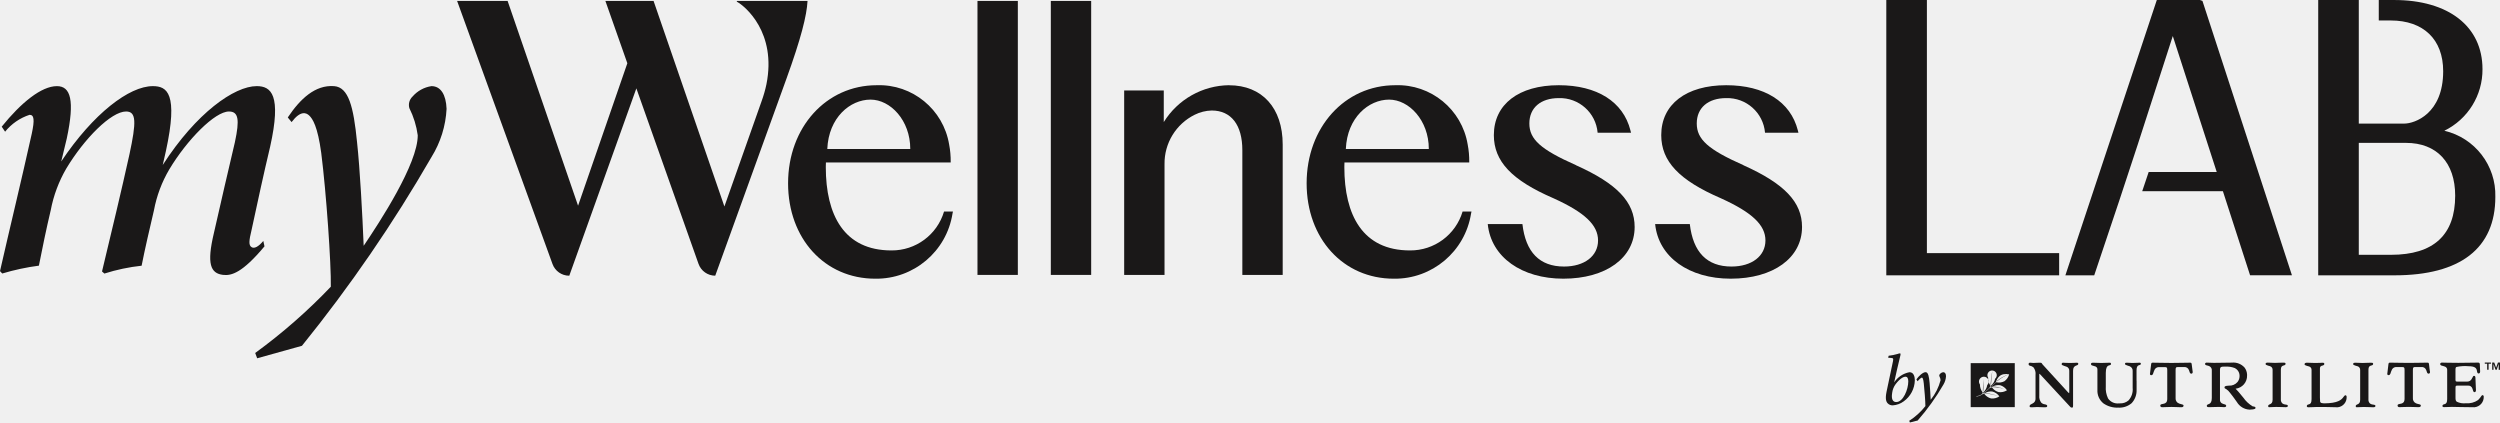
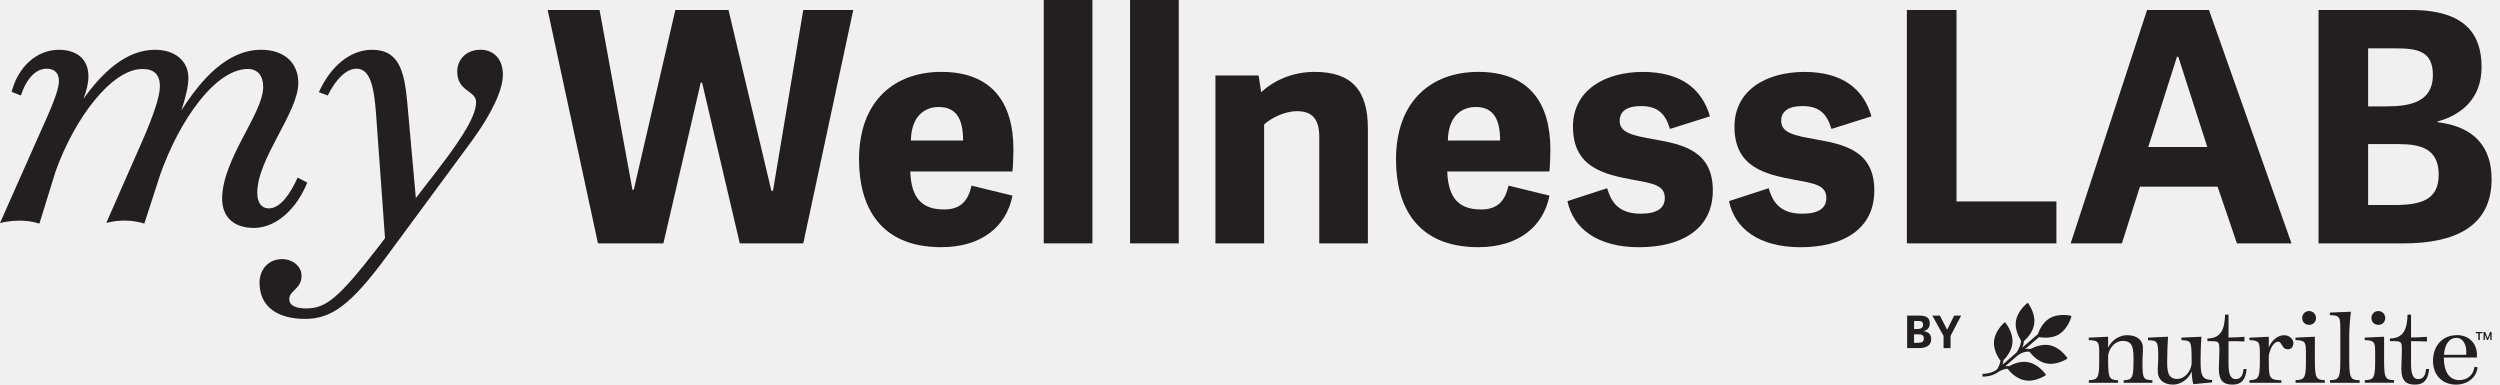
- <svg xmlns="http://www.w3.org/2000/svg" width="232" height="39.209" viewBox="0 0 232 39.209">
+ <svg xmlns="http://www.w3.org/2000/svg" width="182" height="28" viewBox="0 0 182 28" fill="none">
+   <g clip-path="url(#clip0_8476_100315)">
+     <path d="M1.398 16.067C0.941 16.067 0.481 16.116 0 16.235L2.676 10.209C3.642 8.063 4.291 6.641 4.291 5.893C4.291 5.338 3.979 5.001 3.399 5.001C2.507 5.001 1.858 5.893 1.521 6.953L0.846 6.686C1.327 4.829 2.701 3.624 4.291 3.624C5.496 3.624 6.437 4.228 6.437 5.552C6.437 6.082 6.293 6.637 6.075 7.192C7.424 5.313 9.159 3.624 11.28 3.624C12.752 3.624 13.714 4.442 13.714 5.671C13.714 6.346 13.496 7.118 13.208 8.035C14.606 5.84 16.509 3.624 19.017 3.624C20.681 3.624 21.717 4.565 21.717 6.033C21.717 8.203 18.729 11.529 18.729 14.037C18.729 14.76 19.041 15.171 19.572 15.171C20.39 15.171 21.113 14.16 21.668 12.93L22.367 13.292C21.643 15.125 20.151 16.593 18.486 16.593C16.92 16.593 16.172 15.701 16.172 14.472C16.172 11.578 19.161 8.277 19.161 6.325C19.161 5.506 18.75 5.022 18.051 5.022C15.687 5.022 13.085 8.709 11.663 12.709L10.508 16.277C10.051 16.133 9.591 16.059 9.085 16.059C8.65 16.059 8.193 16.109 7.737 16.228L10.269 10.469C11.234 8.298 11.642 6.95 11.642 6.3C11.642 5.433 11.231 5.022 10.364 5.022C8.148 5.022 5.447 8.565 4.049 12.47L2.869 16.277C2.413 16.133 1.903 16.059 1.398 16.059V16.067Z" fill="#231F20" />
+     <path d="M18.891 20.622C18.891 19.487 19.663 18.862 20.531 18.862C21.279 18.862 21.953 19.368 21.953 20.067C21.953 21.053 21.061 21.127 21.061 21.777C21.061 22.233 21.496 22.451 22.29 22.451C23.688 22.451 24.604 21.777 27.474 18.065L28.029 17.341L27.379 8.326C27.235 6.304 26.943 5.001 25.956 5.001C25.184 5.001 24.415 5.819 23.86 6.953L23.21 6.711C24.078 4.808 25.5 3.624 27.091 3.624C29.019 3.624 29.43 5.12 29.647 7.431L30.273 14.42L31.839 12.393C33.985 9.622 34.659 8.27 34.659 7.427C34.659 6.585 33.286 6.679 33.286 5.211C33.286 4.295 33.985 3.621 34.971 3.621C35.958 3.621 36.611 4.319 36.611 5.429C36.611 6.539 35.818 8.249 34.322 10.297L28.151 18.662C25.549 22.181 24.151 23.217 22.199 23.217C20.246 23.217 18.898 22.349 18.898 20.614L18.891 20.622Z" fill="#231F20" />
+     <path d="M51.111 6.009H51.016L48.294 17.718H43.532L39.869 0.727H43.648L46.043 13.819H46.138L49.165 0.727H53.035L56.157 13.89H56.273L58.478 0.727H62.117L58.478 17.718H53.857L51.111 6.009Z" fill="#231F20" />
+     <path d="M62.535 11.639C62.535 7.228 65.232 5.233 68.519 5.233C72.228 5.233 73.777 7.484 73.777 10.887C73.777 11.287 73.752 12.06 73.706 12.481H66.268C66.338 14.501 67.185 15.249 68.734 15.249C70.001 15.249 70.493 14.546 70.728 13.514L73.71 14.241C73.264 16.517 71.434 17.995 68.523 17.995C63.993 17.995 62.539 14.943 62.539 11.635L62.535 11.639ZM68.333 7.79C67.325 7.79 66.338 8.446 66.314 10.23H70.114C70.114 8.471 69.482 7.79 68.33 7.79H68.333Z" fill="#231F20" />
+     <path d="M75.984 17.717V0H79.528V17.717H75.984Z" fill="#231F20" />
+     <path d="M82.269 17.717V0H85.813V17.717H82.269Z" fill="#231F20" />
+     <path d="M96.042 17.718V9.974C96.042 8.66 95.526 8.095 94.423 8.095C93.461 8.095 92.498 8.636 92.028 9.057V17.718H88.484V5.493H91.627L91.814 6.711C92.706 5.89 94.044 5.233 95.708 5.233C98.405 5.233 99.582 6.571 99.582 9.363V17.718H96.038H96.042Z" fill="#231F20" />
+     <path d="M101.627 11.639C101.627 7.228 104.324 5.233 107.611 5.233C111.32 5.233 112.868 7.484 112.868 10.887C112.868 11.287 112.844 12.06 112.798 12.481H105.36C105.43 14.501 106.277 15.249 107.825 15.249C109.093 15.249 109.585 14.546 109.82 13.514L112.802 14.241C112.356 16.517 110.526 17.995 107.615 17.995C103.084 17.995 101.63 14.943 101.63 11.635L101.627 11.639ZM107.425 7.79C106.417 7.79 105.43 8.446 105.406 10.23H109.209C109.209 8.471 108.577 7.79 107.425 7.79Z" fill="#231F20" />
+     <path d="M124.482 8.47L121.571 9.387C121.265 8.355 120.749 7.722 119.46 7.722C118.452 7.722 117.911 8.098 117.911 8.801C117.911 9.693 118.944 9.879 120.398 10.139C122.533 10.514 124.693 10.985 124.693 13.868C124.693 16.751 122.322 17.998 119.319 17.998C116.317 17.998 114.533 16.66 114.111 14.641L116.998 13.703C117.279 14.641 117.774 15.557 119.439 15.557C120.636 15.557 121.198 15.157 121.198 14.409C121.198 13.492 120.352 13.352 118.923 13.096C116.787 12.695 114.512 12.204 114.512 9.226C114.512 6.528 116.882 5.236 119.604 5.236C122.326 5.236 123.899 6.434 124.485 8.474L124.482 8.47Z" fill="#231F20" />
+     <path d="M136.24 8.47L133.328 9.387C133.023 8.355 132.507 7.722 131.218 7.722C130.21 7.722 129.669 8.098 129.669 8.801C129.669 9.693 130.701 9.879 132.155 10.139C134.291 10.514 136.45 10.985 136.45 13.868C136.45 16.751 134.08 17.998 131.077 17.998C128.075 17.998 126.291 16.66 125.869 14.641L128.756 13.703C129.037 14.641 129.532 15.557 131.197 15.557C132.394 15.557 132.956 15.157 132.956 14.409C132.956 13.492 132.11 13.352 130.68 13.096C128.545 12.695 126.269 12.204 126.269 9.226C126.269 6.528 128.64 5.236 131.362 5.236C134.083 5.236 135.657 6.434 136.243 8.474L136.24 8.47Z" fill="#231F20" />
+     <path d="M149.707 14.666V17.718H138.82V0.727H142.434V14.666H149.707Z" fill="#231F20" />
+     <path d="M166.814 17.718H162.849L161.441 13.588H155.787L154.474 17.718H150.744L156.307 0.727H160.813L166.821 17.718H166.814ZM158.484 4.13L156.395 10.701H160.69L158.579 4.13H158.484Z" fill="#231F20" />
+     <path d="M168.785 0.727H175.521C179.535 0.727 180.659 2.557 180.659 4.882C180.659 7.207 179.156 8.38 177.445 8.847V8.892C180.142 9.222 181.389 10.701 181.389 13.047C181.389 16.52 178.668 17.718 174.984 17.718H168.789V0.727H168.785ZM177.115 5.468C177.115 3.639 175.897 3.519 174.278 3.519H172.399V7.744H173.737C175.426 7.744 177.115 7.438 177.115 5.468ZM177.537 12.72C177.537 10.82 176.223 10.49 174.604 10.49H172.399V14.926H174.253C176.223 14.926 177.537 14.575 177.537 12.72Z" fill="#231F20" />
+     <path d="M138.84 22.978H139.778C140.336 22.978 140.49 23.231 140.49 23.554C140.49 23.877 140.283 24.039 140.044 24.105V24.113C140.42 24.158 140.592 24.365 140.592 24.688C140.592 25.169 140.213 25.338 139.7 25.338H138.84V22.975V22.978ZM139.999 23.638C139.999 23.386 139.83 23.368 139.605 23.368H139.346V23.954H139.532C139.767 23.954 140.002 23.912 140.002 23.638H139.999ZM140.055 24.646C140.055 24.383 139.872 24.337 139.648 24.337H139.342V24.955H139.598C139.872 24.955 140.055 24.906 140.055 24.65V24.646Z" fill="#231F20" />
+     <path d="M141.492 25.342V24.457L140.674 22.978H141.225L141.745 23.99H141.763L142.261 22.978H142.77L142.001 24.45V25.342H141.496H141.492Z" fill="#231F20" />
+     <path d="M152.068 27.863V27.677C152.742 27.656 152.823 27.502 152.823 26.213C152.823 24.924 152.889 24.787 152.061 24.759V24.58L153.472 24.513V25.317C153.722 24.755 154.294 24.401 154.856 24.401C155.544 24.401 155.973 24.741 156.001 25.25C156.022 25.651 155.973 25.812 155.973 26.402C155.973 27.547 156.025 27.66 156.696 27.681V27.867H154.603V27.681C155.246 27.66 155.32 27.505 155.32 26.216C155.32 25.373 155.291 24.819 154.536 24.819C154.041 24.819 153.574 25.233 153.472 25.869V26.216C153.472 27.509 153.553 27.663 154.196 27.681V27.867H152.068V27.863Z" fill="#231F20" />
+     <path d="M159.68 27.965C159.606 27.765 159.571 27.516 159.56 27.041C159.311 27.631 158.724 28 158.201 28C157.544 28 157.116 27.652 157.091 27.122C157.07 26.722 157.12 26.567 157.12 25.977C157.12 24.832 157.046 24.787 156.375 24.766V24.58L157.832 24.513C157.794 25.043 157.78 25.598 157.773 26.167C157.759 27.024 157.801 27.586 158.521 27.586C158.963 27.586 159.451 27.164 159.55 26.515V26.22C159.55 24.794 159.504 24.794 158.809 24.766V24.58L160.263 24.513C160.224 25.043 160.203 25.598 160.203 26.167C160.203 27.224 160.238 27.66 161.039 27.66V27.839L159.68 27.965Z" fill="#231F20" />
+     <path d="M162.522 28C161.872 28 161.532 27.712 161.532 26.855C161.532 26.441 161.57 26.033 161.57 25.429C161.57 24.825 161.51 24.832 160.699 24.832V24.639C161.728 24.639 161.956 23.901 161.985 22.901H162.237V24.572C162.613 24.572 163.042 24.544 163.396 24.52V24.86C163.042 24.839 162.613 24.839 162.237 24.839V26.507C162.237 27.357 162.445 27.599 162.761 27.599C163.203 27.599 163.301 27.199 163.33 26.869V26.862H163.551V26.869C163.498 27.585 163.21 28 162.522 28Z" fill="#231F20" />
+     <path d="M163.763 27.863V27.677C164.437 27.656 164.518 27.501 164.518 26.212V25.745C164.518 24.902 164.472 24.783 163.756 24.762V24.583L165.168 24.516V25.292C165.382 24.762 165.842 24.404 166.27 24.404C166.699 24.404 166.959 24.72 166.959 24.973C166.959 25.215 166.825 25.429 166.558 25.429C166.098 25.429 166.144 24.874 165.849 24.874C165.614 24.874 165.301 25.183 165.168 25.886V26.219C165.168 27.512 165.189 27.666 166.084 27.684V27.87H163.763V27.863Z" fill="#231F20" />
+     <path d="M167.118 27.863V27.677C167.793 27.656 167.873 27.505 167.873 26.212C167.873 24.92 167.94 24.787 167.111 24.758V24.579L168.523 24.513V26.212C168.523 27.505 168.604 27.659 169.247 27.677V27.863H167.118ZM168.102 23.649C167.814 23.649 167.599 23.442 167.599 23.154C167.599 22.866 167.814 22.644 168.102 22.644C168.39 22.644 168.604 22.858 168.604 23.154C168.604 23.448 168.39 23.649 168.102 23.649Z" fill="#231F20" />
+     <path d="M169.62 27.863V27.677C170.295 27.656 170.375 27.502 170.375 26.213V24.404C170.375 23.112 170.442 22.964 169.613 22.94V22.753L171.151 22.694C171.099 22.954 171.025 23.965 171.025 24.408V26.216C171.025 27.509 171.106 27.663 171.78 27.681V27.867H169.62V27.863Z" fill="#231F20" />
+     <path d="M172.157 27.863V27.677C172.832 27.656 172.912 27.505 172.912 26.212C172.912 24.92 172.979 24.787 172.15 24.758V24.579L173.562 24.513V26.212C173.562 27.505 173.643 27.659 174.286 27.677V27.863H172.157ZM173.141 23.649C172.853 23.649 172.639 23.442 172.639 23.154C172.639 22.866 172.853 22.644 173.141 22.644C173.429 22.644 173.643 22.858 173.643 23.154C173.643 23.448 173.429 23.649 173.141 23.649Z" fill="#231F20" />
+     <path d="M175.807 28C175.157 28 174.817 27.712 174.817 26.855C174.817 26.441 174.855 26.033 174.855 25.429C174.855 24.825 174.796 24.832 173.984 24.832V24.639C175.013 24.639 175.242 23.901 175.27 22.901H175.523V24.572C175.898 24.572 176.327 24.544 176.681 24.52V24.86C176.327 24.839 175.898 24.839 175.523 24.839V26.507C175.523 27.357 175.73 27.599 176.046 27.599C176.488 27.599 176.587 27.199 176.615 26.869V26.862H176.836V26.869C176.783 27.585 176.495 28 175.807 28Z" fill="#231F20" />
+     <path d="M178.802 28C177.797 28 177.123 27.305 177.123 26.272C177.123 25.155 177.832 24.397 178.868 24.397C179.827 24.397 180.4 25.099 180.315 26.03H177.913V26.083C177.913 27.066 178.328 27.67 179.016 27.67C179.638 27.67 180.066 27.301 180.14 26.708L180.368 26.736C180.294 27.473 179.638 28 178.802 28ZM177.92 25.83H179.539C179.606 25.113 179.311 24.597 178.837 24.597C178.307 24.597 177.98 25.047 177.92 25.83Z" fill="#231F20" />
+     <path d="M149.903 24.326C150.482 23.979 150.725 23.283 150.791 23.066C150.802 23.027 150.781 22.988 150.742 22.981C150.518 22.936 149.791 22.827 149.211 23.171C148.709 23.473 148.456 24.038 148.358 24.326C148.165 24.495 147.715 24.878 147.227 25.303C147.29 25.148 147.336 24.983 147.332 24.839C147.547 24.653 148.007 24.182 148.091 23.575C148.182 22.907 147.796 22.282 147.666 22.093C147.645 22.061 147.599 22.054 147.568 22.079C147.392 22.226 146.848 22.721 146.756 23.392C146.676 23.972 146.96 24.52 147.118 24.776C147.178 24.959 146.981 25.39 146.809 25.661C146.423 25.994 146.043 26.321 145.78 26.553C145.812 26.454 145.84 26.342 145.854 26.226C146.068 26.009 146.458 25.538 146.507 24.959C146.563 24.288 146.142 23.684 146.001 23.501C145.977 23.469 145.931 23.466 145.903 23.494C145.734 23.648 145.218 24.175 145.162 24.846C145.109 25.478 145.478 26.051 145.64 26.268C145.587 26.595 145.415 26.848 145.376 26.901C144.948 27.21 144.439 27.21 144.428 27.213H144.326V27.417H144.428C144.428 27.417 144.428 27.417 144.435 27.417C144.502 27.417 145.039 27.406 145.506 27.062C145.506 27.062 145.822 26.848 146.156 26.848C146.321 27.062 146.774 27.568 147.399 27.687C148.063 27.814 148.705 27.455 148.902 27.336C148.934 27.315 148.944 27.273 148.92 27.241C148.783 27.059 148.312 26.49 147.648 26.367C147.083 26.261 146.532 26.504 146.261 26.655C146.163 26.644 146.068 26.648 145.98 26.665C146.219 26.458 146.528 26.188 146.851 25.907C146.855 25.903 147.255 25.545 147.747 25.605C147.915 25.829 148.351 26.325 148.958 26.454C149.619 26.595 150.268 26.251 150.468 26.135C150.504 26.114 150.511 26.072 150.489 26.04C150.356 25.854 149.899 25.278 149.239 25.138C148.656 25.015 148.077 25.267 147.817 25.408C147.68 25.387 147.55 25.39 147.431 25.408C147.852 25.043 148.235 24.716 148.439 24.541C148.716 24.59 149.373 24.656 149.906 24.337" fill="#231F20" />
+     <path d="M180.227 24.169H180.725V24.26H180.529V24.751H180.42V24.26H180.227" fill="#231F20" />
+     <path d="M181.292 24.355L181.134 24.751H181.054L180.899 24.355V24.751H180.801V24.169H180.927L181.099 24.622L181.275 24.169H181.391V24.751H181.292V24.355Z" fill="#231F20" />
+   </g>
  <defs>
-     <clipPath id="clip-path">
-       <rect id="사각형_12291" data-name="사각형 12291" width="232" height="39.209" fill="none" />
+     <clipPath id="clip0_8476_100315">
+       <rect width="181.391" height="28" fill="white" />
    </clipPath>
  </defs>
-   <g id="그룹_91220" data-name="그룹 91220" clip-path="url(#clip-path)">
-     <path id="패스_49683" data-name="패스 49683" d="M24.435,31.612c-.455.548-.829.722-1.07.589-.308-.171-.265-.594-.019-1.608.576-2.679,1.109-5.145,1.724-7.73,1.07-4.8.1-5.617-1.247-5.617-2.074,0-5.612,2.489-8.721,7.318l.29-1.276c1.174-5.386.108-6.041-1.209-6.041-2.18,0-5.514,2.521-8.5,6.989l.511-2.121c.761-3.56.361-4.868-.912-4.868-1.438,0-3.323,1.531-5.123,3.762l.314.467a4.831,4.831,0,0,1,2.273-1.567c.415,0,.483.454.2,1.761C1.974,26.053.955,30.22,0,34.413l.209.222a21.516,21.516,0,0,1,3.4-.728c.3-1.526.706-3.5,1.1-5.147A12.218,12.218,0,0,1,6.148,24.9C7.831,22.1,10.32,19.6,11.7,19.6c.965,0,.953.994.315,3.969-.706,3.205-1.659,7.182-2.548,10.877l.221.194a17.511,17.511,0,0,1,3.454-.728c.3-1.526.758-3.5,1.146-5.147a11.681,11.681,0,0,1,1.419-3.787c1.655-2.761,4.236-5.377,5.54-5.377.879,0,1.008.731.55,2.853-.665,2.83-1.275,5.456-1.943,8.409-.692,2.9-.316,3.758.846,3.9.785.095,1.8-.2,3.844-2.648Z" transform="translate(0 -9.254)" fill="#1a1818" />
-     <path id="패스_49684" data-name="패스 49684" d="M67.458,17.237a2.887,2.887,0,0,0-1.753.963,1.078,1.078,0,0,0-.3,1.076,8.018,8.018,0,0,1,.779,2.522c.012,2.644-3.522,8.041-5.017,10.257-.119-2.908-.342-7.106-.616-9.626-.327-3.3-.785-5.091-2.127-5.192-1.764-.132-3.153,1.19-4.3,2.906l.352.431c.847-1.111,1.361-.861,1.623-.622.336.305.8,1.039,1.129,3.48.469,3.687.93,10.337.89,12.42A52,52,0,0,1,51.1,42l.182.493,4.156-1.159A135.458,135.458,0,0,0,67.46,23.818a9.373,9.373,0,0,0,1.4-4.472c-.051-1.329-.546-2.109-1.4-2.109" transform="translate(-27.418 -9.244)" fill="#1a1818" />
-     <path id="패스_49685" data-name="패스 49685" d="M379.85,72.508a2.17,2.17,0,0,0-1.427.949c.18-.8.358-1.628.574-2.491.032-.138.025-.207-.038-.207a.73.73,0,0,0-.208.053,4.88,4.88,0,0,1-.841.17l-.042.186c.062,0,.175.008.246.014.208.02.252.035.2.307-.205,1-.418,1.938-.6,2.842-.132.656-.036.916.113,1.07a.615.615,0,0,0,.469.184,1.888,1.888,0,0,0,1.006-.367,2.466,2.466,0,0,0,1.039-1.962c0-.31-.095-.747-.491-.747m-1.237,2.768c-.282,0-.483-.218-.374-.856a1.7,1.7,0,0,1,.322-.805c.39-.511.713-.689.916-.689.188,0,.257.186.257.433,0,.742-.47,1.918-1.121,1.918" transform="translate(-202.645 -37.968)" fill="#1a1818" />
-     <path id="패스_49686" data-name="패스 49686" d="M385.508,74.534a.478.478,0,0,0-.328.184.186.186,0,0,0-.027.215.858.858,0,0,1,.1.342,4.824,4.824,0,0,1-.918,1.819c-.025-.416-.049-1-.1-1.563s-.123-1-.371-1-.634.349-.854.669l.11.177c.164-.2.332-.343.4-.343s.133.138.175.552c.063.616.145,1.582.149,2.094a6.044,6.044,0,0,1-1.5,1.363l.062.158.721-.183a21.149,21.149,0,0,0,2.393-3.339,1.689,1.689,0,0,0,.237-.772c0-.233-.1-.375-.257-.375" transform="translate(-205.167 -39.994)" fill="#1a1818" />
-     <path id="패스_49687" data-name="패스 49687" d="M410.69,72.634c-.057,0-.254.024-.616.024-.4,0-.559-.024-.656-.024a.12.12,0,0,0-.1.047l-.025.082a.113.113,0,0,0,.042.085,2.4,2.4,0,0,0,.4.152.38.38,0,0,1,.266.373v1.912a.908.908,0,0,1-.009.153l-.008.024a.67.67,0,0,1-.149-.136l-2.314-2.533a.68.68,0,0,1-.076-.114l-.06-.037a.418.418,0,0,0-.105-.009c-.308,0-.459.024-.6.024-.107,0-.209-.023-.323-.024a.13.13,0,0,0-.1.04.133.133,0,0,0-.031.089.151.151,0,0,0,.122.15.732.732,0,0,1,.328.15.948.948,0,0,1,.194.705v2.184a.465.465,0,0,1-.26.461c-.066.036-.135.063-.192.1a.183.183,0,0,0-.1.154.1.1,0,0,0,.046.088l.083.018c.032,0,.065,0,.084,0,.158,0,.314-.024.494-.024.2,0,.395.024.679.024h.031a.551.551,0,0,0,.132-.012.1.1,0,0,0,.089-.1.125.125,0,0,0-.043-.1.431.431,0,0,0-.184-.064.565.565,0,0,1-.332-.161.938.938,0,0,1-.178-.657V73.723l.007-.052.006-.007c.008,0,.042.017.079.063h0l2.767,2.988h0a.2.2,0,0,0,.173.089.086.086,0,0,0,.092-.061.536.536,0,0,0,.011-.143V73.379c0-.292.112-.39.226-.451.057-.029.117-.046.166-.069a.132.132,0,0,0,.095-.118l-.021-.064a.146.146,0,0,0-.12-.043" transform="translate(-217.973 -38.975)" fill="#1a1818" />
-     <path id="패스_49688" data-name="패스 49688" d="M434.419,72.8a.365.365,0,0,0-.018-.1.111.111,0,0,0-.108-.068c-.536,0-.92.024-1.76.024s-1.224-.024-1.76-.024a.111.111,0,0,0-.107.068.41.41,0,0,0-.019.1l-.091.758a.706.706,0,0,0-.014.111.134.134,0,0,0,.025.086.116.116,0,0,0,.1.04.181.181,0,0,0,.162-.137,2.986,2.986,0,0,1,.152-.392.443.443,0,0,1,.422-.222h.484c.117,0,.182.009.212.039s.048.095.048.231v2.666c0,.33-.146.41-.3.456-.077.022-.158.029-.223.047a.2.2,0,0,0-.086.04.113.113,0,0,0-.039.089.135.135,0,0,0,.073.134.336.336,0,0,0,.14.019h.022c.233,0,.421-.024.805-.024s.573.024.806.024h.091a.334.334,0,0,0,.153-.023.133.133,0,0,0,.07-.131.087.087,0,0,0-.048-.076.709.709,0,0,0-.179-.056.813.813,0,0,1-.336-.139.509.509,0,0,1-.174-.431v-2.6c0-.137.016-.2.047-.231s.1-.04.214-.039h.524a.423.423,0,0,1,.453.286c.031.075.049.151.076.213a.156.156,0,0,0,.142.115.118.118,0,0,0,.106-.054.2.2,0,0,0,.025-.107.932.932,0,0,0-.023-.17Z" transform="translate(-231.026 -38.976)" fill="#1a1818" />
-     <path id="패스_49689" data-name="패스 49689" d="M455.549,76.511a.59.59,0,0,1-.29-.1.477.477,0,0,1-.15-.406V73.267c0-.265.1-.327.2-.367.051-.019.1-.029.149-.048a.123.123,0,0,0,.088-.12l-.011-.056a.1.1,0,0,0-.078-.05.931.931,0,0,0-.145-.008c-.33,0-.538.025-.742.024s-.424-.024-.65-.024h-.052a.3.3,0,0,0-.108.016.1.1,0,0,0-.069.1.114.114,0,0,0,.039.085,1.687,1.687,0,0,0,.368.127.339.339,0,0,1,.244.35v2.757c0,.264-.095.344-.19.4-.049.026-.1.044-.144.069a.142.142,0,0,0-.081.129l.018.064a.092.092,0,0,0,.078.038c.152,0,.4-.023.644-.023.447,0,.659.023.874.023a.364.364,0,0,0,.155-.023.1.1,0,0,0,.062-.1.091.091,0,0,0-.043-.077.446.446,0,0,0-.162-.043" transform="translate(-243.445 -38.966)" fill="#1a1818" />
-     <path id="패스_49690" data-name="패스 49690" d="M473.087,76.525a.606.606,0,0,1-.29-.1.478.478,0,0,1-.15-.406V73.28c0-.265.1-.328.2-.367.05-.019.1-.028.148-.047a.122.122,0,0,0,.089-.118l-.011-.057a.1.1,0,0,0-.078-.049.916.916,0,0,0-.146-.007c-.329,0-.538.023-.741.023s-.424-.023-.65-.023H471.4a.288.288,0,0,0-.106.016.1.1,0,0,0-.067.1.111.111,0,0,0,.039.084,1.646,1.646,0,0,0,.369.127.338.338,0,0,1,.243.35v2.756c0,.265-.094.346-.19.4-.049.026-.1.043-.144.069a.145.145,0,0,0-.081.129l.019.063a.093.093,0,0,0,.078.038c.152,0,.4-.025.645-.025.447,0,.658.025.873.025a.38.38,0,0,0,.156-.023.1.1,0,0,0,.063-.1.091.091,0,0,0-.044-.078.42.42,0,0,0-.162-.043" transform="translate(-252.855 -38.974)" fill="#1a1818" />
-     <path id="패스_49691" data-name="패스 49691" d="M482,73.314l-.062-.526a.35.35,0,0,0-.019-.1.108.108,0,0,0-.107-.068c-.536,0-.92.024-1.76.024s-1.224-.024-1.76-.024a.108.108,0,0,0-.107.068.384.384,0,0,0-.018.1l-.09.756a.7.7,0,0,0-.015.112.133.133,0,0,0,.025.085.113.113,0,0,0,.1.04c.084,0,.133-.064.164-.137a2.687,2.687,0,0,1,.151-.393.442.442,0,0,1,.422-.222h.482c.118,0,.183.01.212.04s.049.1.048.232v2.664c0,.33-.147.41-.3.456-.078.021-.158.029-.223.046a.24.24,0,0,0-.087.04.114.114,0,0,0-.039.089.135.135,0,0,0,.07.133.31.31,0,0,0,.136.02h.027c.233,0,.422-.022.806-.022s.573.022.806.022h.091a.361.361,0,0,0,.153-.023.134.134,0,0,0,.07-.132.088.088,0,0,0-.048-.076c-.087-.049-.256-.054-.408-.128a.486.486,0,0,1-.281-.5V73.3c0-.137.017-.2.048-.232s.095-.04.213-.04h.524a.424.424,0,0,1,.454.287c.031.074.049.151.075.212a.16.16,0,0,0,.144.116.122.122,0,0,0,.106-.054.2.2,0,0,0,.025-.107A.956.956,0,0,0,482,73.314Z" transform="translate(-256.523 -38.967)" fill="#1a1818" />
-     <path id="패스_49692" data-name="패스 49692" d="M423.232,72.63h0c-.287.011-.467.023-.653.023-.161,0-.314-.012-.482-.023h0c-.026,0-.058,0-.089,0l-.077.018a.092.092,0,0,0-.04.082.11.11,0,0,0,.042.088,3.087,3.087,0,0,0,.4.144.446.446,0,0,1,.269.458v.9l0,.5c0,.051,0,.1,0,.145a1.509,1.509,0,0,1-.389,1.169,1.155,1.155,0,0,1-.8.269h-.075a1.069,1.069,0,0,1-1.021-.461,2.226,2.226,0,0,1-.208-1.12V73.575c0-.467.118-.609.225-.668a.75.75,0,0,1,.16-.054l.067-.033a.1.1,0,0,0,.031-.077l-.017-.07a.088.088,0,0,0-.079-.044c-.112,0-.519.023-.81.023s-.718-.023-.8-.023a.193.193,0,0,0-.093.021.115.115,0,0,0-.061.1.15.15,0,0,0,.115.136,2.8,2.8,0,0,1,.313.095.294.294,0,0,1,.171.3v1.872a1.5,1.5,0,0,0,.557,1.25,2.221,2.221,0,0,0,1.373.395,1.752,1.752,0,0,0,1.244-.412,1.711,1.711,0,0,0,.462-1.232v-.845l-.006-.007v-.97c0-.319.095-.41.183-.455a1.113,1.113,0,0,1,.135-.044l.057-.032.028-.067a.1.1,0,0,0-.041-.089.179.179,0,0,0-.1-.019" transform="translate(-224.691 -38.97)" fill="#1a1818" />
-     <path id="패스_49693" data-name="패스 49693" d="M446.134,76.695a1.129,1.129,0,0,1-.14-.019h0a2.787,2.787,0,0,1-.869-.81c-.162-.193-.32-.388-.454-.546a2.922,2.922,0,0,0-.262-.283,1.2,1.2,0,0,0,1.063-1.24l0-.078a1.162,1.162,0,0,0-.225-.635,1.388,1.388,0,0,0-1.182-.468c-.385,0-1.278.022-1.661.022-.361,0-.406-.022-.673-.022a.193.193,0,0,0-.106.027.1.1,0,0,0-.053.092.112.112,0,0,0,.038.085c.08.065.224.063.353.122a.408.408,0,0,1,.236.429V75.9c0,.355-.111.471-.216.533-.054.031-.111.046-.157.068a.126.126,0,0,0-.093.117.117.117,0,0,0,.06.111.214.214,0,0,0,.1.02h.053c.289,0,.576-.022.885-.022.238,0,.392.022.494.022a.338.338,0,0,0,.154-.027.1.1,0,0,0,.057-.091.144.144,0,0,0-.111-.131,1.524,1.524,0,0,1-.3-.111.373.373,0,0,1-.167-.357v-.022l0-2.712c0-.167.042-.238.1-.272a.516.516,0,0,1,.259-.038h.139a2.1,2.1,0,0,1,.862.127.8.8,0,0,1,.456.779v.018a.858.858,0,0,1-.2.515.958.958,0,0,1-.781.325h-.043a.974.974,0,0,0-.206.024.5.5,0,0,0-.091.03.116.116,0,0,0-.062.055l-.014.063a.111.111,0,0,0,.044.087.436.436,0,0,0,.122.068,1.181,1.181,0,0,1,.328.315c.16.192.373.477.653.875a1.448,1.448,0,0,0,1.185.711h.019a2.157,2.157,0,0,0,.3-.025.714.714,0,0,0,.15-.039c.039-.017.077-.04.079-.088v-.009a.136.136,0,0,0-.034-.08.172.172,0,0,0-.108-.039" transform="translate(-236.944 -38.965)" fill="#1a1818" />
-     <path id="패스_49694" data-name="패스 49694" d="M465.31,75.654c-.074,0-.118.054-.163.115-.139.184-.342.547-1.4.62-.149.011-.272.016-.372.016a1.081,1.081,0,0,1-.292-.029.173.173,0,0,1-.14-.148,3.054,3.054,0,0,1-.017-.354V73.184a.3.3,0,0,1,.056-.2.35.35,0,0,1,.2-.089.3.3,0,0,0,.1-.042.13.13,0,0,0,.05-.111.09.09,0,0,0-.05-.093.365.365,0,0,0-.133-.014c-.1,0-.16.023-.651.023-.217,0-.551-.023-.782-.023a.308.308,0,0,0-.153.033.114.114,0,0,0-.064.1.116.116,0,0,0,.039.086,1.516,1.516,0,0,0,.369.125.315.315,0,0,1,.242.324v2.716c0,.345-.1.419-.2.46-.05.02-.1.028-.152.05a.146.146,0,0,0-.087.145.083.083,0,0,0,.042.071.18.18,0,0,0,.1.025c.318,0,.562-.025.736-.025h.327c.355,0,.9,0,1.645.025h.021a.921.921,0,0,0,.824-.951.217.217,0,0,0-.029-.124Z" transform="translate(-247.637 -38.975)" fill="#1a1818" />
-     <path id="패스_49695" data-name="패스 49695" d="M492.6,75.629a.132.132,0,0,0-.094.042,2.491,2.491,0,0,1-.333.412,1.727,1.727,0,0,1-1.138.3,1.508,1.508,0,0,1-.839-.142c-.113-.085-.12-.209-.12-.389v-.735c0-.05,0-.095,0-.133,0-.109.006-.171.029-.2s.069-.041.18-.04h.93a.4.4,0,0,1,.434.284c.028.072.044.148.065.209a.266.266,0,0,0,.041.079.1.1,0,0,0,.08.038.121.121,0,0,0,.115-.071.284.284,0,0,0,.023-.127c0-.049-.005-.095-.006-.12l-.042-1.02a.222.222,0,0,0-.043-.144.107.107,0,0,0-.083-.031h-.016a.083.083,0,0,0-.064.034c-.1.124-.156.495-.563.5h-.867c-.124,0-.174-.013-.19-.038a.435.435,0,0,1-.025-.217v-.811a.7.7,0,0,1,.019-.214.131.131,0,0,1,.069-.079,3.644,3.644,0,0,1,1.128-.069c.551,0,.693.162.75.314a1.356,1.356,0,0,1,.046.227.21.21,0,0,0,.039.09.12.12,0,0,0,.1.04.122.122,0,0,0,.115-.069.306.306,0,0,0,.023-.123c0-.043-.005-.082-.007-.107l-.023-.568a.144.144,0,0,0-.148-.141c-.507,0-1.434.023-1.841.023-.881,0-1.293-.023-1.531-.023a.176.176,0,0,0-.115.038.123.123,0,0,0-.045.093.156.156,0,0,0,.123.143c.1.038.233.053.341.105a.314.314,0,0,1,.186.315v2.688c0,.346-.1.42-.2.459-.05.02-.1.027-.151.05a.144.144,0,0,0-.088.145.084.084,0,0,0,.041.072.182.182,0,0,0,.1.024c.318,0,.562-.022.736-.022.287,0,1.222.033,2.1.033a.945.945,0,0,0,.855-.962.205.205,0,0,0-.03-.124Z" transform="translate(-262.205 -38.961)" fill="#1a1818" />
-     <path id="패스_49696" data-name="패스 49696" d="M398.729,72.715h-4.084V76.8h4.09V72.715h-.006Zm-.515,1.04h0a1.141,1.141,0,0,1-.443.643,1.113,1.113,0,0,1-.728.1l-.037-.007c-.177.146-.341.3-.488.433l-.038.035h0a.619.619,0,0,1,.148-.038,1.132,1.132,0,0,1,.747-.156,1.157,1.157,0,0,1,.635.47,1.155,1.155,0,0,1-.773.171,1.1,1.1,0,0,1-.6-.418l-.018-.025a.529.529,0,0,0-.237.089l-.014.008-.013.011,0,0a6.473,6.473,0,0,1-.538.465.909.909,0,0,1,.1-.018h.01c.02-.011.049-.028.082-.045a1.064,1.064,0,0,1,.646-.122,1.156,1.156,0,0,1,.65.45,1.157,1.157,0,0,1-.768.194,1.092,1.092,0,0,1-.6-.39c-.016-.019-.03-.035-.037-.045s-.013,0-.021.006l-.008,0a.619.619,0,0,0-.145.038,1.107,1.107,0,0,1-.543.213h-.016l0-.034h.018a.96.96,0,0,0,.406-.134v0l.015-.008a.306.306,0,0,0,.157-.2,1.177,1.177,0,0,1-.262-.747.45.45,0,1,1,.679.055,1.16,1.16,0,0,1-.383.7.569.569,0,0,1-.042.1,6.561,6.561,0,0,0,.61-.522l.013-.013a.428.428,0,0,0,.106-.2.355.355,0,0,1-.032-.043,1.1,1.1,0,0,1-.187-.7.434.434,0,1,1,.649.092,1.121,1.121,0,0,1-.393.641c-.012.043-.023.083-.037.12.122-.115.256-.232.39-.347l.055-.049c.022-.018.04-.037.063-.056l0-.01,0-.009c.01-.03.024-.071.045-.123a1.042,1.042,0,0,1,.388-.485.839.839,0,0,1,.279-.1h.007a1.308,1.308,0,0,1,.5.013Z" transform="translate(-211.764 -39.018)" fill="#1a1818" />
-     <path id="패스_49697" data-name="패스 49697" d="M398.687,75.229a3.61,3.61,0,0,1,.123-.924l-.006.016a2.918,2.918,0,0,0-.148.906,3.346,3.346,0,0,1-.03.377.259.259,0,0,0,.04-.064,2.737,2.737,0,0,0,.022-.311" transform="translate(-213.899 -39.872)" fill="#1a1818" />
-     <path id="패스_49698" data-name="패스 49698" d="M400.294,77.729a4.269,4.269,0,0,0-.739-.247,1.983,1.983,0,0,0-.452-.049l-.065.031,0,.007a3.353,3.353,0,0,1,1.26.258" transform="translate(-214.119 -41.549)" fill="#1a1818" />
-     <path id="패스_49699" data-name="패스 49699" d="M398.746,79.033a3.772,3.772,0,0,0-1.2-.285.268.268,0,0,0-.055.017l-.008.01a4.1,4.1,0,0,1,1.278.265Z" transform="translate(-213.287 -42.256)" fill="#1a1818" />
-     <path id="패스_49700" data-name="패스 49700" d="M399.845,75.641l.105-.082a4.169,4.169,0,0,1,.995-.583l-.008,0a3.538,3.538,0,0,0-1.064.605Z" transform="translate(-214.554 -40.232)" fill="#1a1818" />
-     <path id="패스_49701" data-name="패스 49701" d="M397.317,75.623s0,.009,0,.014l.008-.03Z" transform="translate(-213.196 -40.57)" fill="#1a1818" />
-     <path id="패스_49702" data-name="패스 49702" d="M397.1,77.073a2.449,2.449,0,0,0,.023-.4,3.708,3.708,0,0,1,.044-.76,3.33,3.33,0,0,0-.079.76c0,.127,0,.244-.012.347a.381.381,0,0,1,.014.061Z" transform="translate(-213.066 -40.733)" fill="#1a1818" />
-     <path id="패스_49703" data-name="패스 49703" d="M397.268,75.782c.009-.037.01-.074.021-.111-.005.019-.012.057-.021.111" transform="translate(-213.171 -40.604)" fill="#1a1818" />
-     <path id="패스_49704" data-name="패스 49704" d="M497.595,72.711h.219v.558h.133v-.558h.219V72.6h-.572Z" transform="translate(-267.006 -38.956)" fill="#1a1818" />
-     <path id="패스_49705" data-name="패스 49705" d="M499.609,72.6l-.172.48-.171-.48h-.192v.671h.123v-.541l.188.541h.106l.186-.541v.541h.123V72.6Z" transform="translate(-267.799 -38.956)" fill="#1a1818" />
-     <path id="패스_49706" data-name="패스 49706" d="M381.509,25.55h12.274V23.49H381.509V0h-3.766V25.55h3.766Z" transform="translate(-202.694 0)" fill="#1a1818" />
-     <path id="패스_49707" data-name="패스 49707" d="M426.086,0h-4l-4.77,14.36-.531,1.6L413.6,25.55h2.677l2.34-6.981,1.7-5.16,3.251-10.065,4.077,12.616H421.33l-.6,1.786h7.489l2.522,7.8h3.884L426.32.084Z" transform="translate(-221.933 0)" fill="#1a1818" />
-     <path id="패스_49708" data-name="패스 49708" d="M464.232,25.55h7.08c6.122,0,9.359-2.515,9.359-7.273a6.13,6.13,0,0,0-4.732-6.144,6.311,6.311,0,0,0,3.54-5.718c0-3.957-3.144-6.414-8.2-6.414h-1.425V1.9h1.1c3.054,0,4.877,1.76,4.877,4.706,0,3.97-2.671,4.863-3.607,4.863H468V0h-3.766V25.55ZM468,13.259h4.376c2.861,0,4.569,1.832,4.569,4.9,0,3.641-2,5.487-5.953,5.487H468Z" transform="translate(-249.104 0)" fill="#1a1818" />
-     <path id="패스_49709" data-name="패스 49709" d="M117.506.26c.78.424,3.7,2.865,2.739,7.661a11.576,11.576,0,0,1-.456,1.59l-3.444,9.751L109.771.187H105.3l2.037,5.783-4.572,13.219-6.538-19H91.541L100.392,24.6a1.648,1.648,0,0,0,1.549,1.086h.009L108.174,8.3l5.768,16.284a1.647,1.647,0,0,0,1.552,1.1l6.618-18.307c1.338-3.7,1.875-5.822,1.947-7.188h-6.522c-.039,0-.066.054-.032.073" transform="translate(-49.12 -0.1)" fill="#1a1818" />
-     <rect id="사각형_12289" data-name="사각형 12289" width="3.745" height="25.425" transform="translate(90.71 0.087)" fill="#1a1818" />
-     <rect id="사각형_12290" data-name="사각형 12290" width="3.745" height="25.425" transform="translate(97.516 0.087)" fill="#1a1818" />
-     <path id="패스_49710" data-name="패스 49710" d="M234.85,17.062a7.229,7.229,0,0,0-6.053,3.421V17.55h-3.675V34.667h3.745V24.389a5.04,5.04,0,0,1,2.8-4.586,3.738,3.738,0,0,1,1.58-.393c1.805,0,2.841,1.341,2.841,3.679V34.667h3.745v-12.1c0-3.394-1.908-5.5-4.98-5.5" transform="translate(-120.799 -9.155)" fill="#1a1818" />
-     <path id="패스_49711" data-name="패스 49711" d="M276.132,28.785a5.051,5.051,0,0,1-4.886,3.611c-4.387,0-6.088-3.274-6.088-7.735,0-.091,0-.268.011-.431h11.58v-.041a8.023,8.023,0,0,0-.144-1.618,6.577,6.577,0,0,0-6.721-5.507c-4.69,0-8.226,3.912-8.226,9.1,0,5.131,3.4,8.855,8.087,8.855a7.16,7.16,0,0,0,7.173-6.048l.04-.184ZM269.311,18.4c1.842,0,3.686,1.919,3.686,4.581h-7.7c.123-2.919,2.117-4.581,4.015-4.581" transform="translate(-140.403 -9.156)" fill="#1a1818" />
-     <path id="패스_49712" data-name="패스 49712" d="M172.292,28.785a5.051,5.051,0,0,1-4.886,3.611c-4.387,0-6.088-3.274-6.088-7.735,0-.091,0-.268.011-.431h11.58v-.041a8.026,8.026,0,0,0-.144-1.618,6.577,6.577,0,0,0-6.721-5.507c-4.69,0-8.226,3.912-8.226,9.1,0,5.131,3.4,8.855,8.087,8.855a7.16,7.16,0,0,0,7.173-6.048l.04-.184ZM165.471,18.4c1.842,0,3.686,1.919,3.686,4.581h-7.7c.123-2.919,2.117-4.581,4.014-4.581" transform="translate(-84.684 -9.156)" fill="#1a1818" />
-     <path id="패스_49713" data-name="패스 49713" d="M339.651,24.484c-3.278-1.453-4.331-2.394-4.331-3.872,0-1.451,1.048-2.352,2.736-2.352a3.517,3.517,0,0,1,3.6,3.212h3.1l-.056-.219c-.675-2.662-3.1-4.189-6.648-4.189-3.718,0-6.028,1.774-6.028,4.63,0,2.436,1.66,4.19,5.547,5.867,2.89,1.31,4.123,2.48,4.123,3.909,0,1.448-1.267,2.421-3.155,2.421-2.269,0-3.564-1.329-3.864-3.944h-3.217c.308,3.085,3.171,5.071,7.012,5.071,3.96,0,6.62-1.931,6.62-4.8,0-2.307-1.628-4.02-5.444-5.729" transform="translate(-177.861 -9.156)" fill="#1a1818" />
-     <path id="패스_49714" data-name="패스 49714" d="M306.127,24.484c-3.278-1.453-4.331-2.394-4.331-3.872,0-1.451,1.048-2.352,2.736-2.352a3.516,3.516,0,0,1,3.6,3.212h3.1l-.056-.219c-.675-2.662-3.1-4.189-6.648-4.189-3.718,0-6.027,1.774-6.027,4.63,0,2.436,1.66,4.19,5.547,5.867,2.89,1.31,4.123,2.48,4.123,3.909,0,1.448-1.267,2.421-3.155,2.421-2.269,0-3.565-1.329-3.864-3.944h-3.217c.308,3.085,3.171,5.071,7.012,5.071,3.96,0,6.62-1.931,6.62-4.8,0-2.307-1.628-4.02-5.444-5.729" transform="translate(-159.872 -9.156)" fill="#1a1818" />
-   </g>
</svg>
